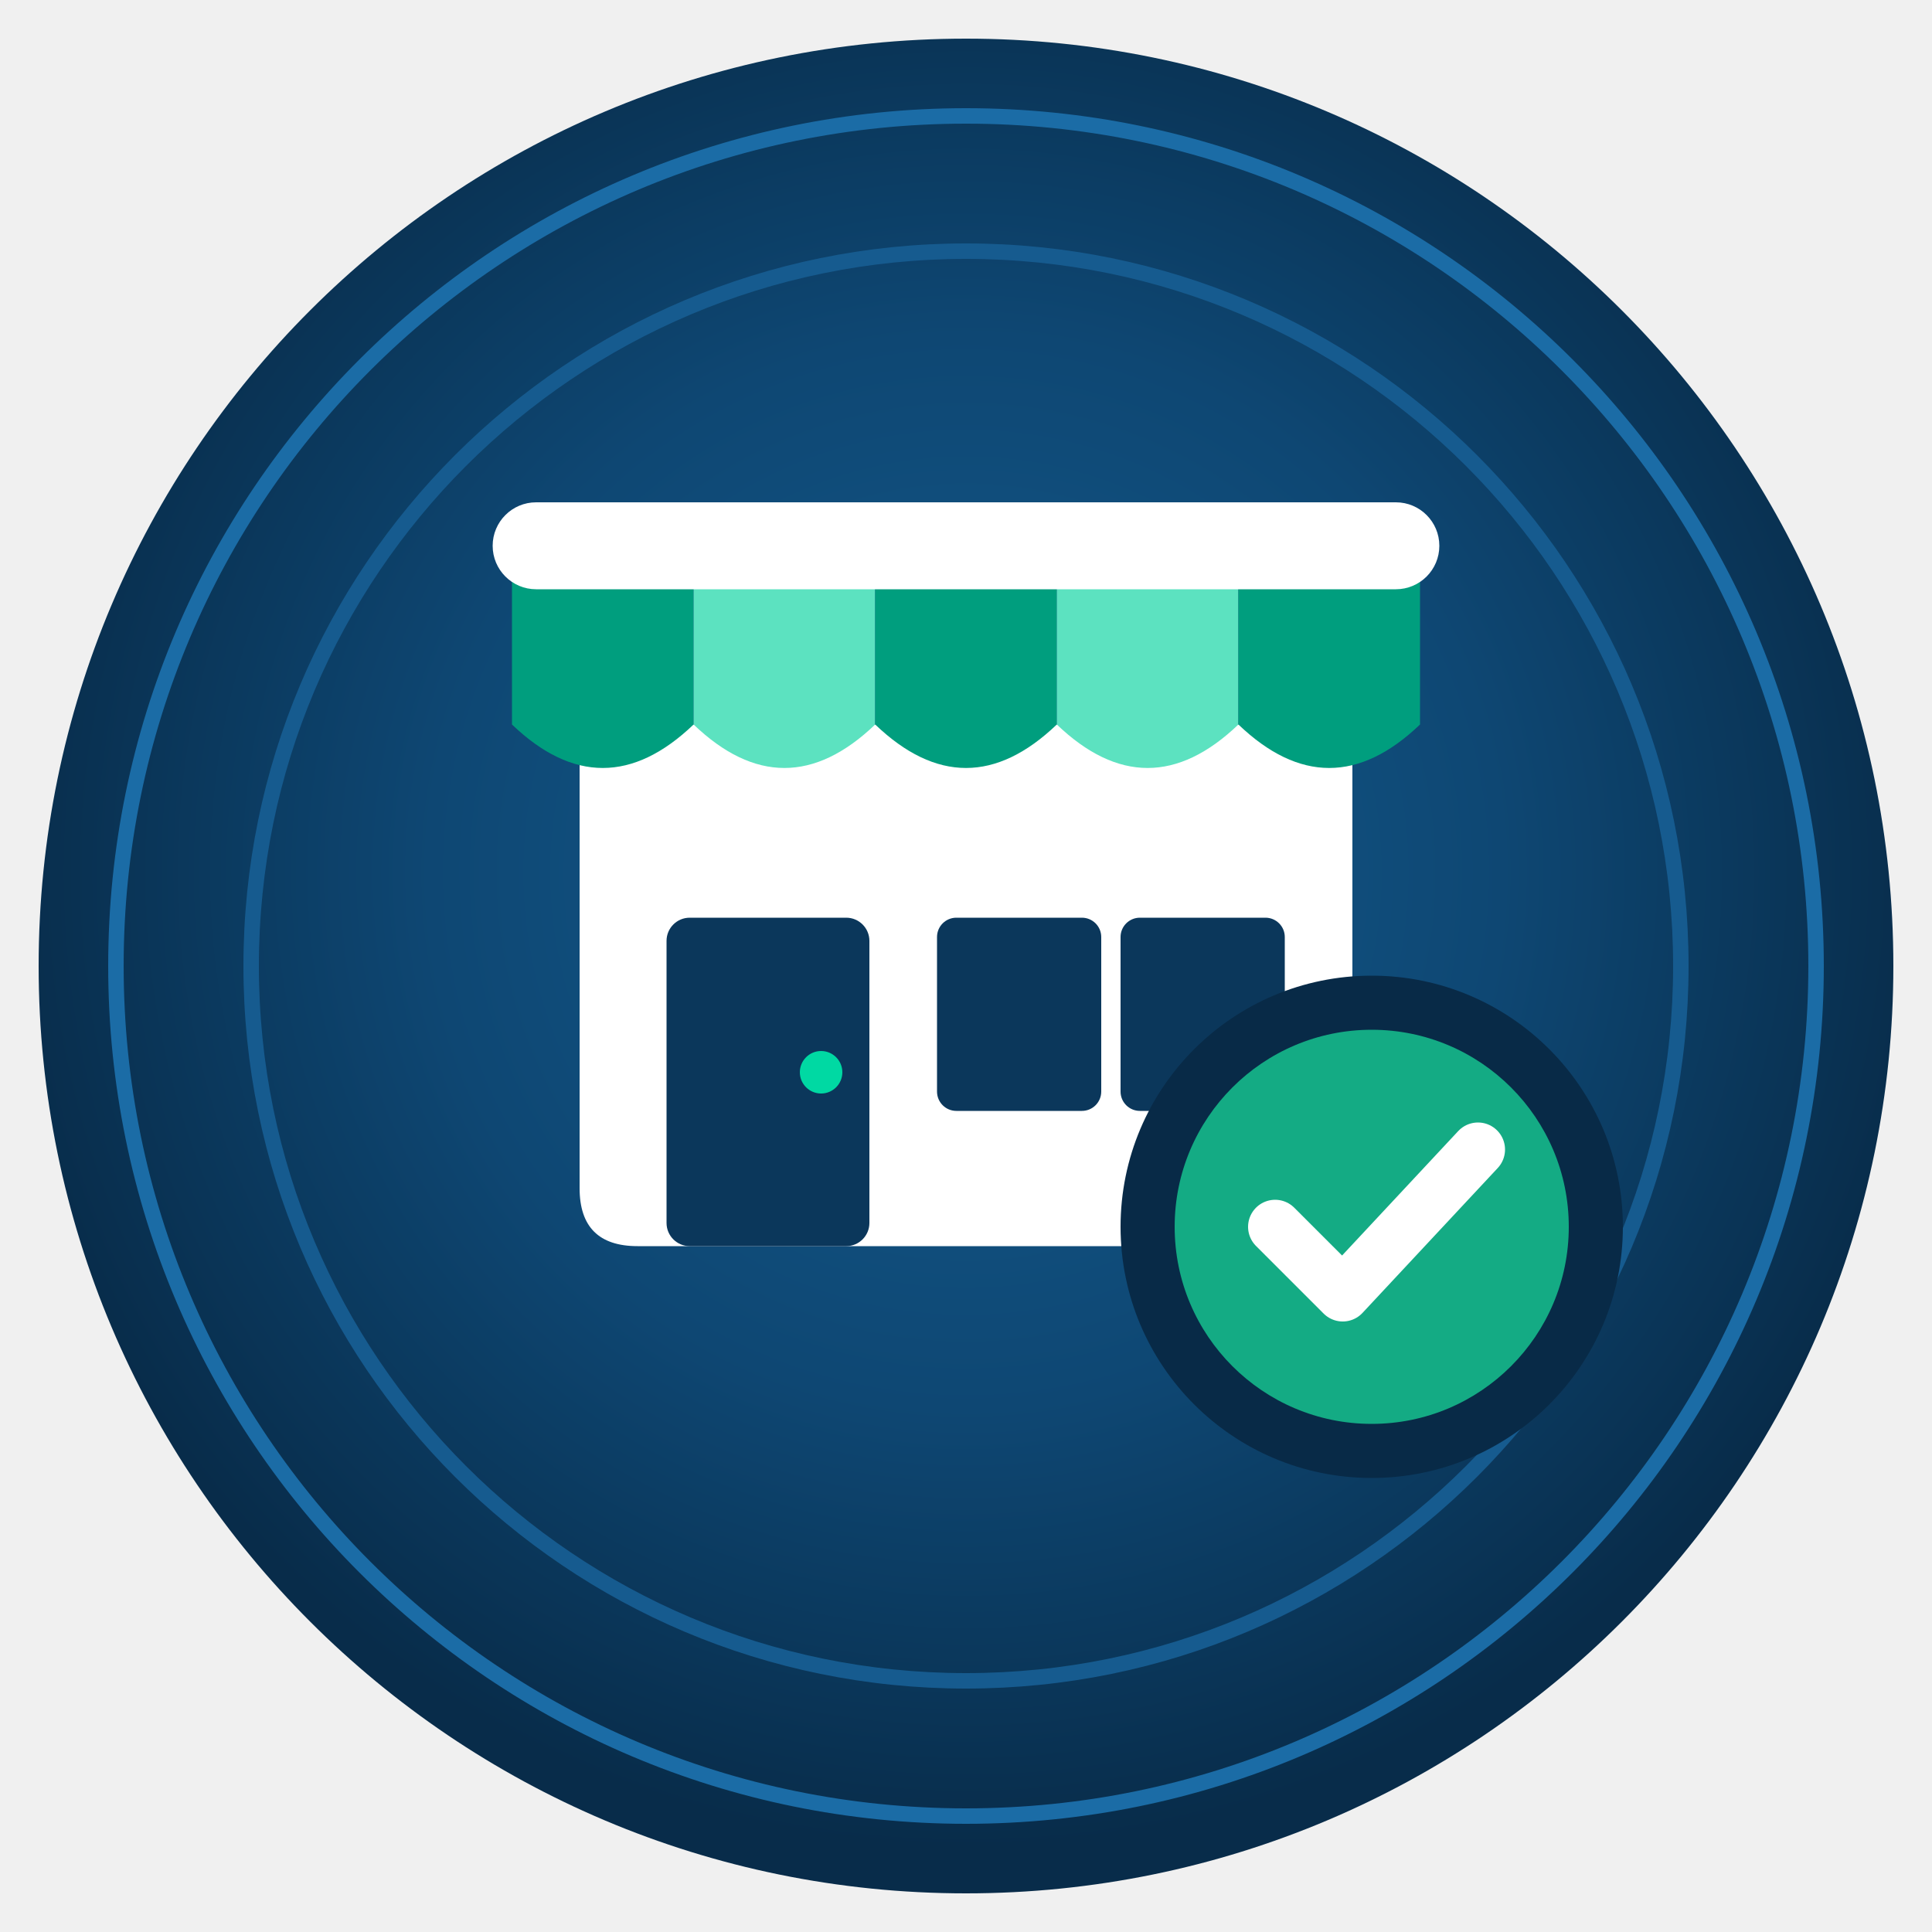
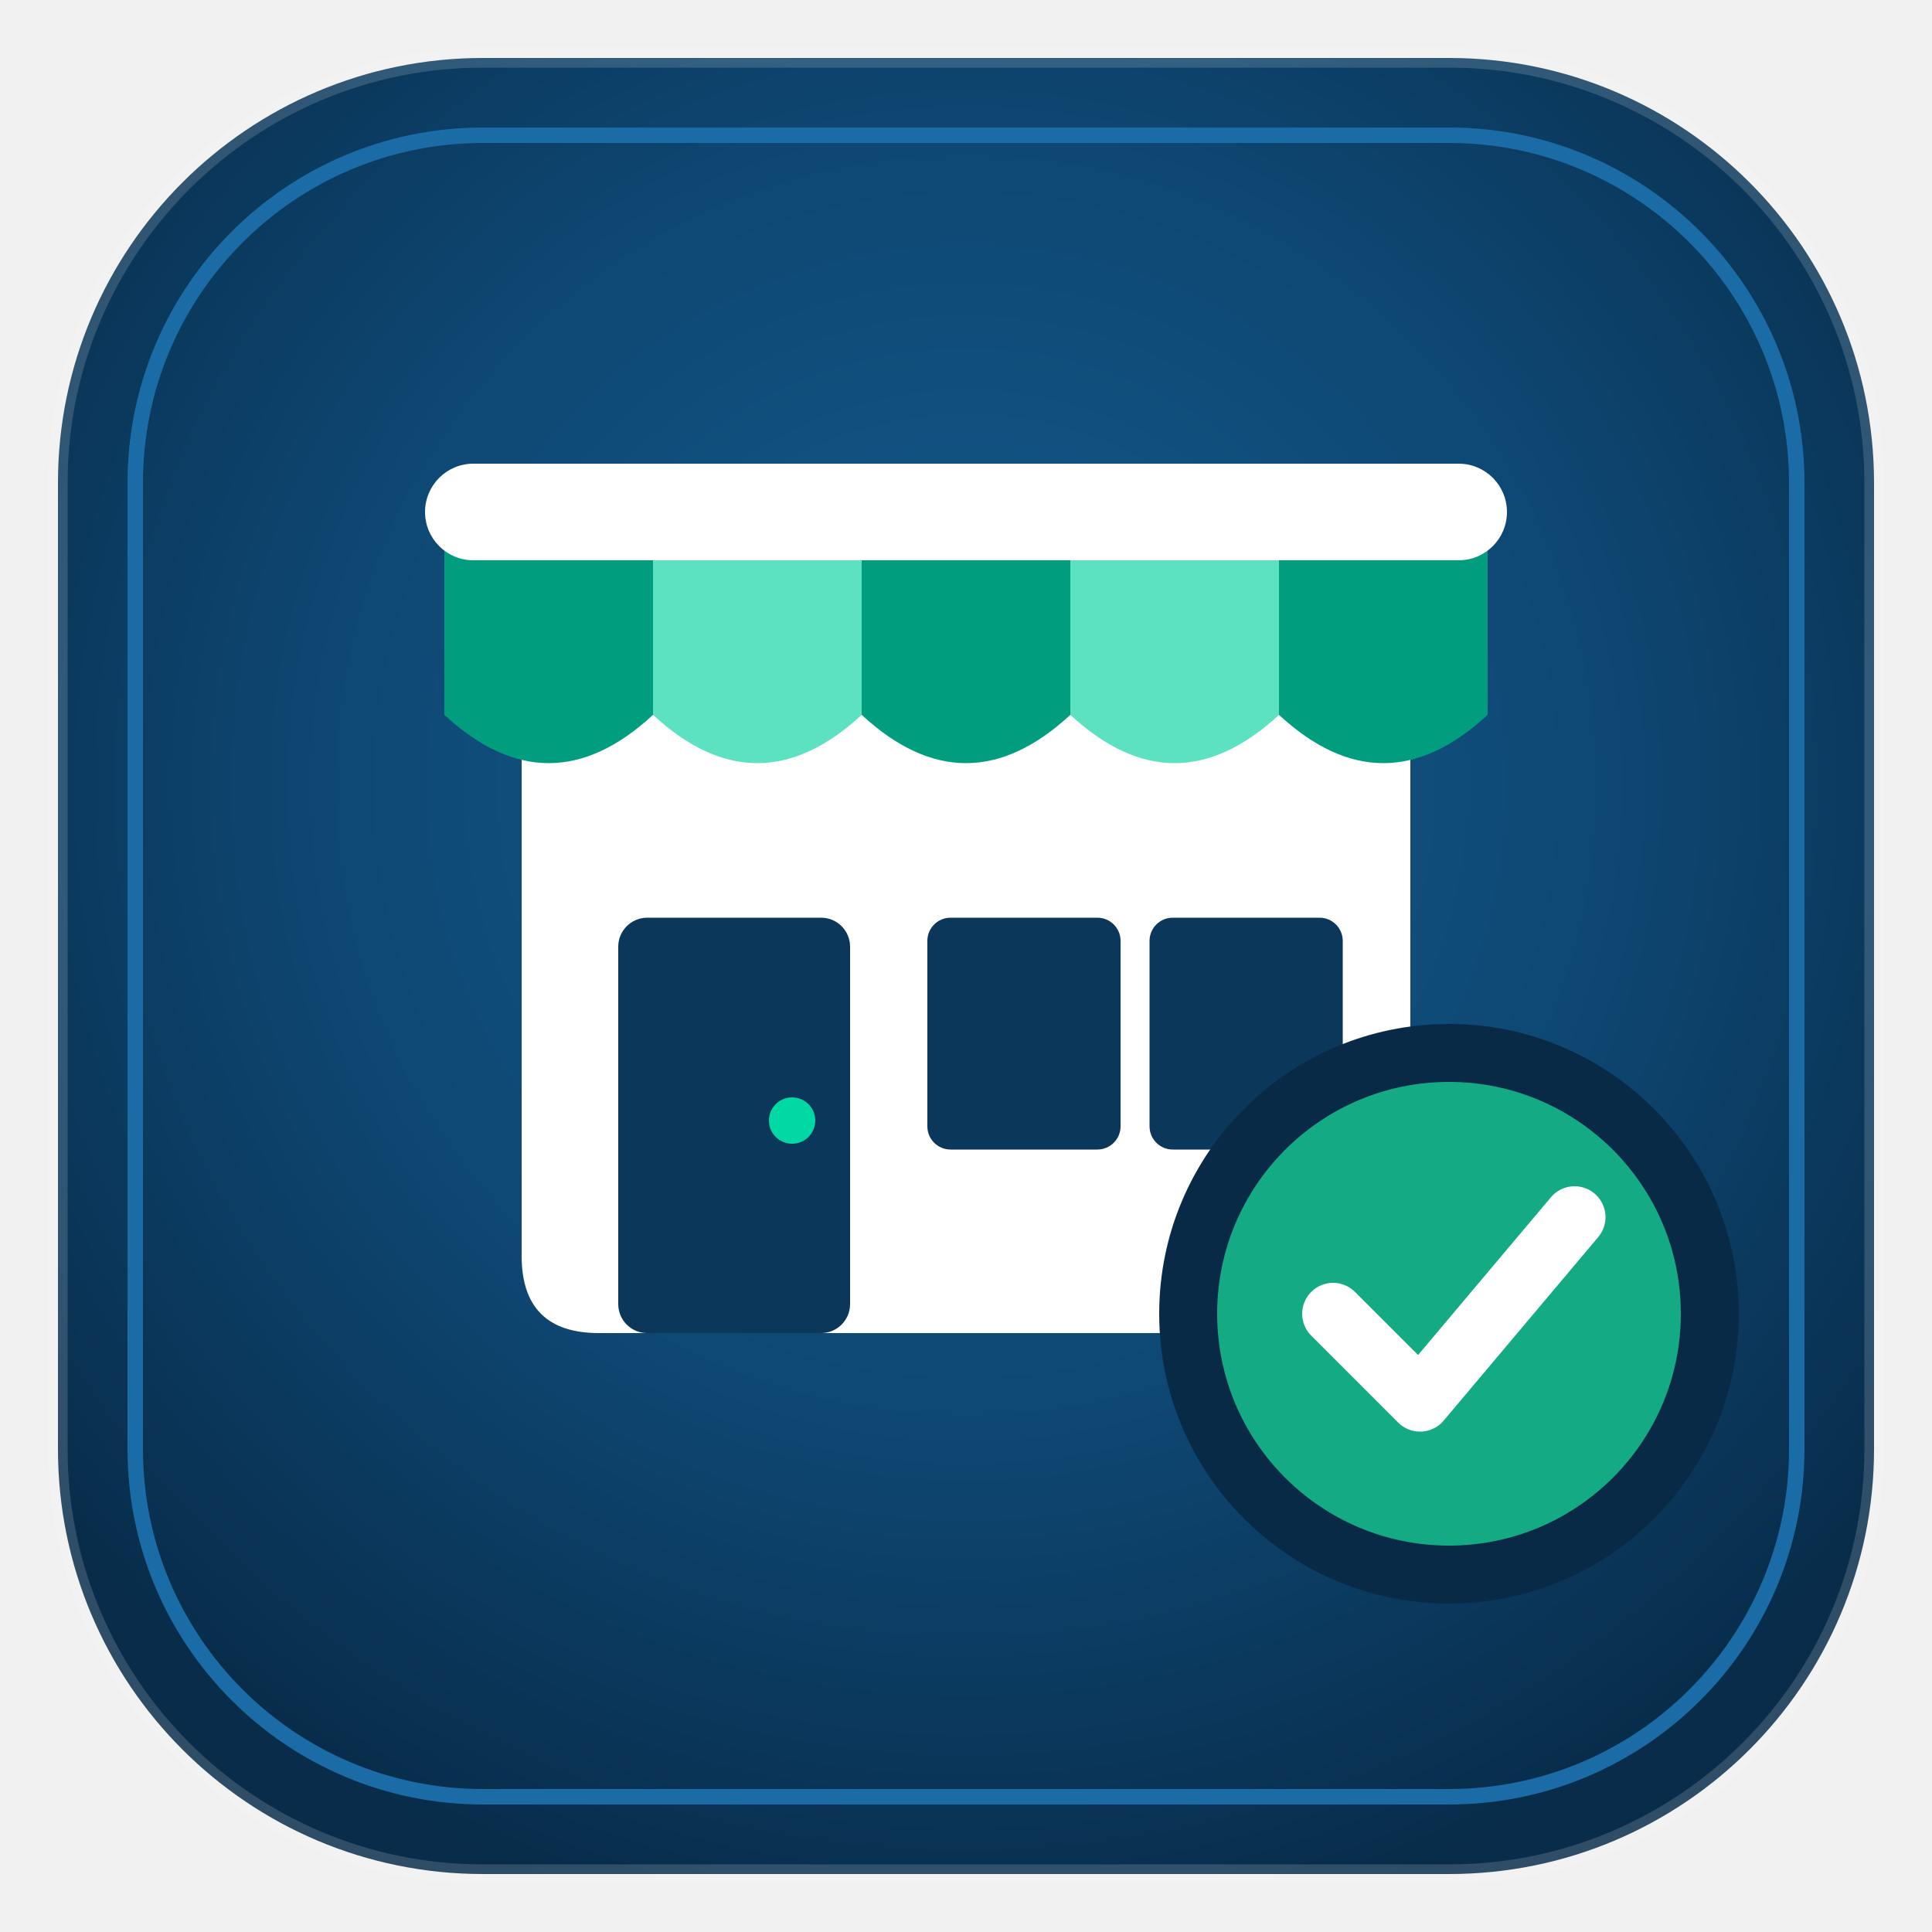
<svg xmlns="http://www.w3.org/2000/svg" viewBox="0 0 100 100" fill="none">
  <defs>
-     <radialGradient id="flat_fav_bg" cx="50%" cy="45%" r="52%">
+     <radialGradient id="vms_bg" cx="50%" cy="40%" r="65%">
      <stop offset="0%" stop-color="#145b8e" />
      <stop offset="55%" stop-color="#0e4773" />
      <stop offset="100%" stop-color="#082c4a" />
    </radialGradient>
  </defs>
-   <circle cx="50" cy="50" r="48" fill="url(#flat_fav_bg)" />
-   <circle cx="50" cy="50" r="44" stroke="#1b6ca6" stroke-width="0.8" />
-   <circle cx="50" cy="50" r="37" stroke="#165b8f" stroke-width="0.8" />
+   <rect x="3" y="3" width="94" height="94" rx="22" fill="url(#vms_bg)" />
+   <rect x="3" y="3" width="94" height="94" rx="22" stroke="rgba(255, 255, 255, 0.16)" stroke-width="1" />
+   <rect x="7" y="7" width="86" height="86" rx="18" stroke="#1b6ca6" stroke-width="0.8" />
  <g>
-     <path d="M 30,37.5 L 70,37.5 L 70,61.5 Q 70,64.5 67,64.5 L 33,64.5 Q 30,64.5 30,61.5 Z" fill="#ffffff" />
-     <rect x="34.5" y="47.5" width="10.5" height="17" rx="1.2" fill="#0b375b" />
-     <circle cx="42.5" cy="55.5" r="1.1" fill="#00d9a3" />
-     <rect x="48.5" y="47.5" width="8.5" height="10" rx="1" fill="#0b375b" />
-     <rect x="58" y="47.5" width="8.5" height="10" rx="1" fill="#0b375b" />
-     <path d="M 26.5,29.5 L 35.9,29.5 L 35.9,37.5 Q 31.2,42 26.5,37.5 Z" fill="#009e7e" />
-     <path d="M 35.9,29.5 L 45.3,29.5 L 45.3,37.5 Q 40.6,42 35.9,37.5 Z" fill="#5ce2c0" />
-     <path d="M 45.3,29.5 L 54.7,29.5 L 54.7,37.5 Q 50,42 45.3,37.5 Z" fill="#009e7e" />
-     <path d="M 54.7,29.5 L 64.1,29.5 L 64.1,37.5 Q 59.4,42 54.7,37.5 Z" fill="#5ce2c0" />
-     <path d="M 64.1,29.5 L 73.5,29.5 L 73.5,37.5 Q 68.8,42 64.1,37.5 Z" fill="#009e7e" />
-     <rect x="25.5" y="26" width="49" height="4.5" rx="2.25" fill="#ffffff" />
+     <path d="M 27,37 L 73,37 L 73,65 Q 73,69 69,69 L 31,69 Q 27,69 27,65 Z" fill="#ffffff" />
+     <rect x="32" y="47.5" width="12" height="21.5" rx="1.5" fill="#0b375b" />
+     <circle cx="41" cy="58" r="1.2" fill="#00d9a3" />
+     <rect x="48" y="47.5" width="10" height="12" rx="1.2" fill="#0b375b" />
+     <rect x="59.5" y="47.5" width="10" height="12" rx="1.2" fill="#0b375b" />
+     <path d="M 23,28 L 33.8,28 L 33.8,37 Q 28.4,42 23,37 Z" fill="#009e7e" />
+     <path d="M 33.8,28 L 44.6,28 L 44.6,37 Q 39.2,42 33.8,37 Z" fill="#5ce2c0" />
+     <path d="M 44.6,28 L 55.4,28 L 55.4,37 Q 50,42 44.6,37 Z" fill="#009e7e" />
+     <path d="M 55.4,28 L 66.2,28 L 66.2,37 Q 60.8,42 55.4,37 Z" fill="#5ce2c0" />
+     <path d="M 66.2,28 L 77,28 L 77,37 Q 71.6,42 66.2,37 Z" fill="#009e7e" />
+     <rect x="22" y="24" width="56" height="5" rx="2.5" fill="#ffffff" />
  </g>
  <g>
-     <circle cx="71" cy="63.5" r="13" fill="#082a47" />
-     <circle cx="71" cy="63.5" r="10.2" fill="#14ab84" />
-     <path d="M 66,63.5 L 69.5,67 L 76.5,59.5" stroke="#ffffff" stroke-width="2.8" stroke-linecap="round" stroke-linejoin="round" />
+     <circle cx="75" cy="68" r="15" fill="#082a47" />
+     <circle cx="75" cy="68" r="12" fill="#14ab84" />
+     <path d="M 69,68 L 73.5,72.5 L 81.5,63" stroke="#ffffff" stroke-width="3.2" stroke-linecap="round" stroke-linejoin="round" />
  </g>
</svg>
